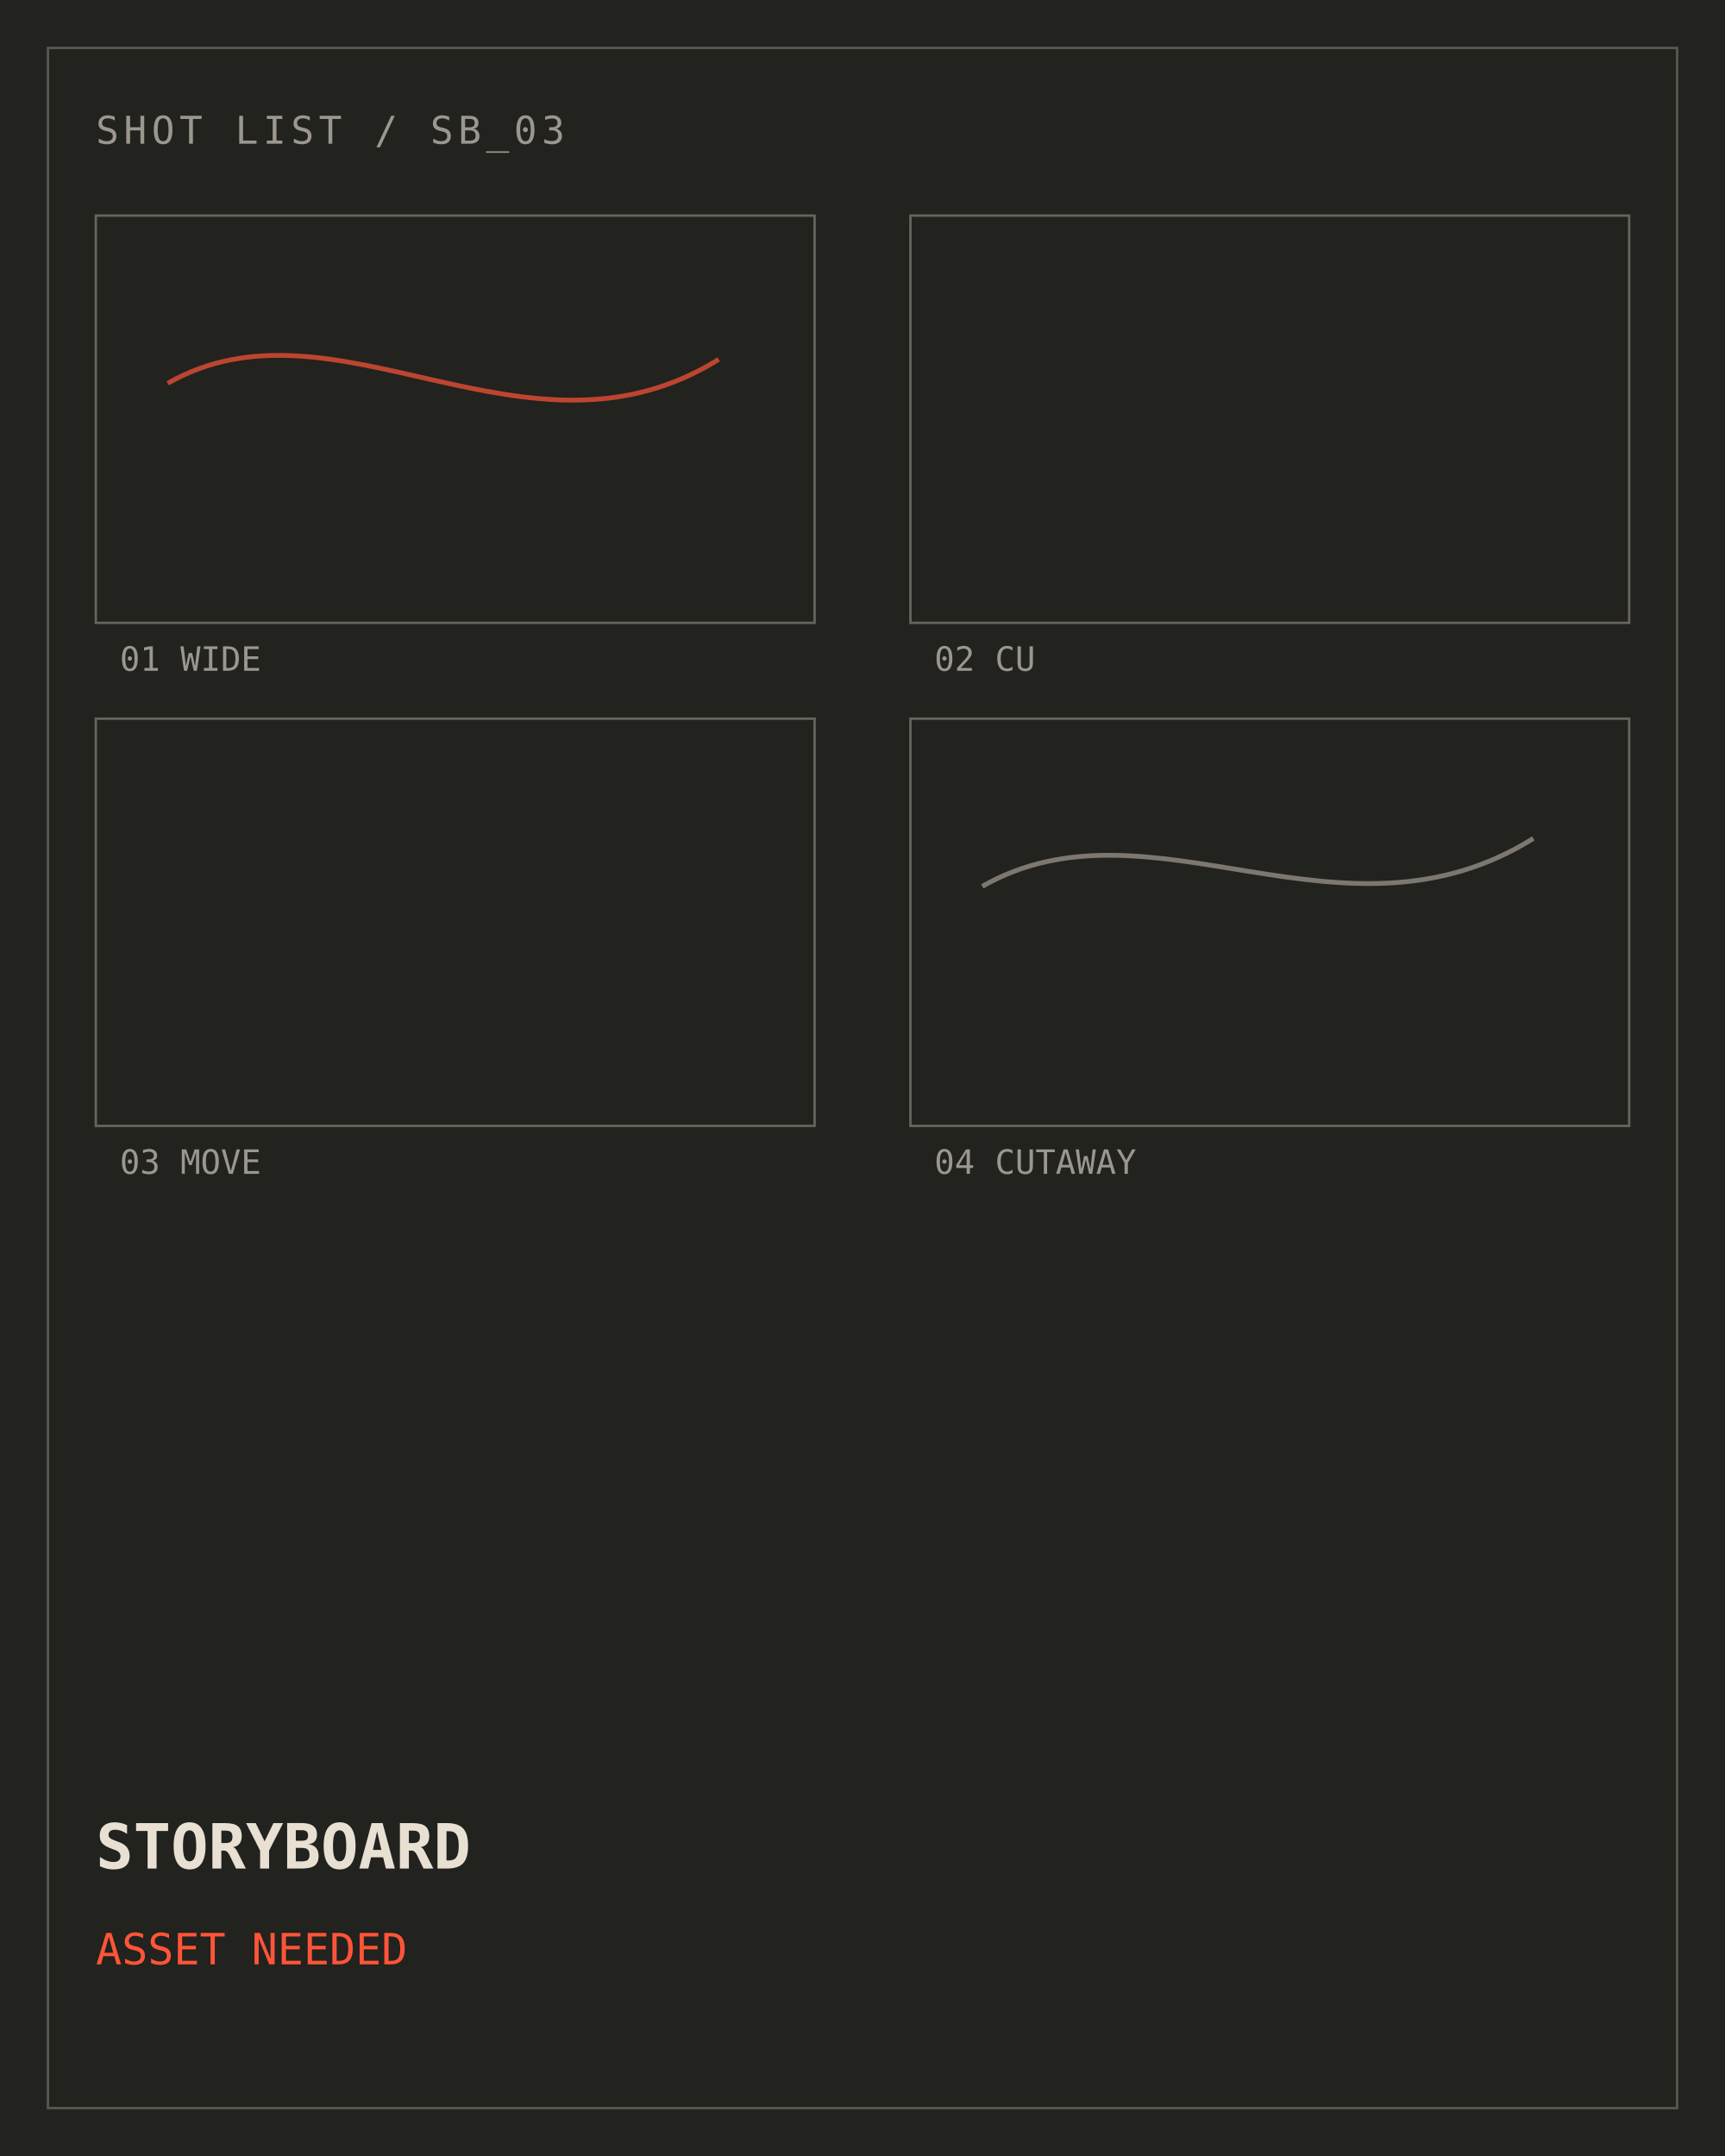
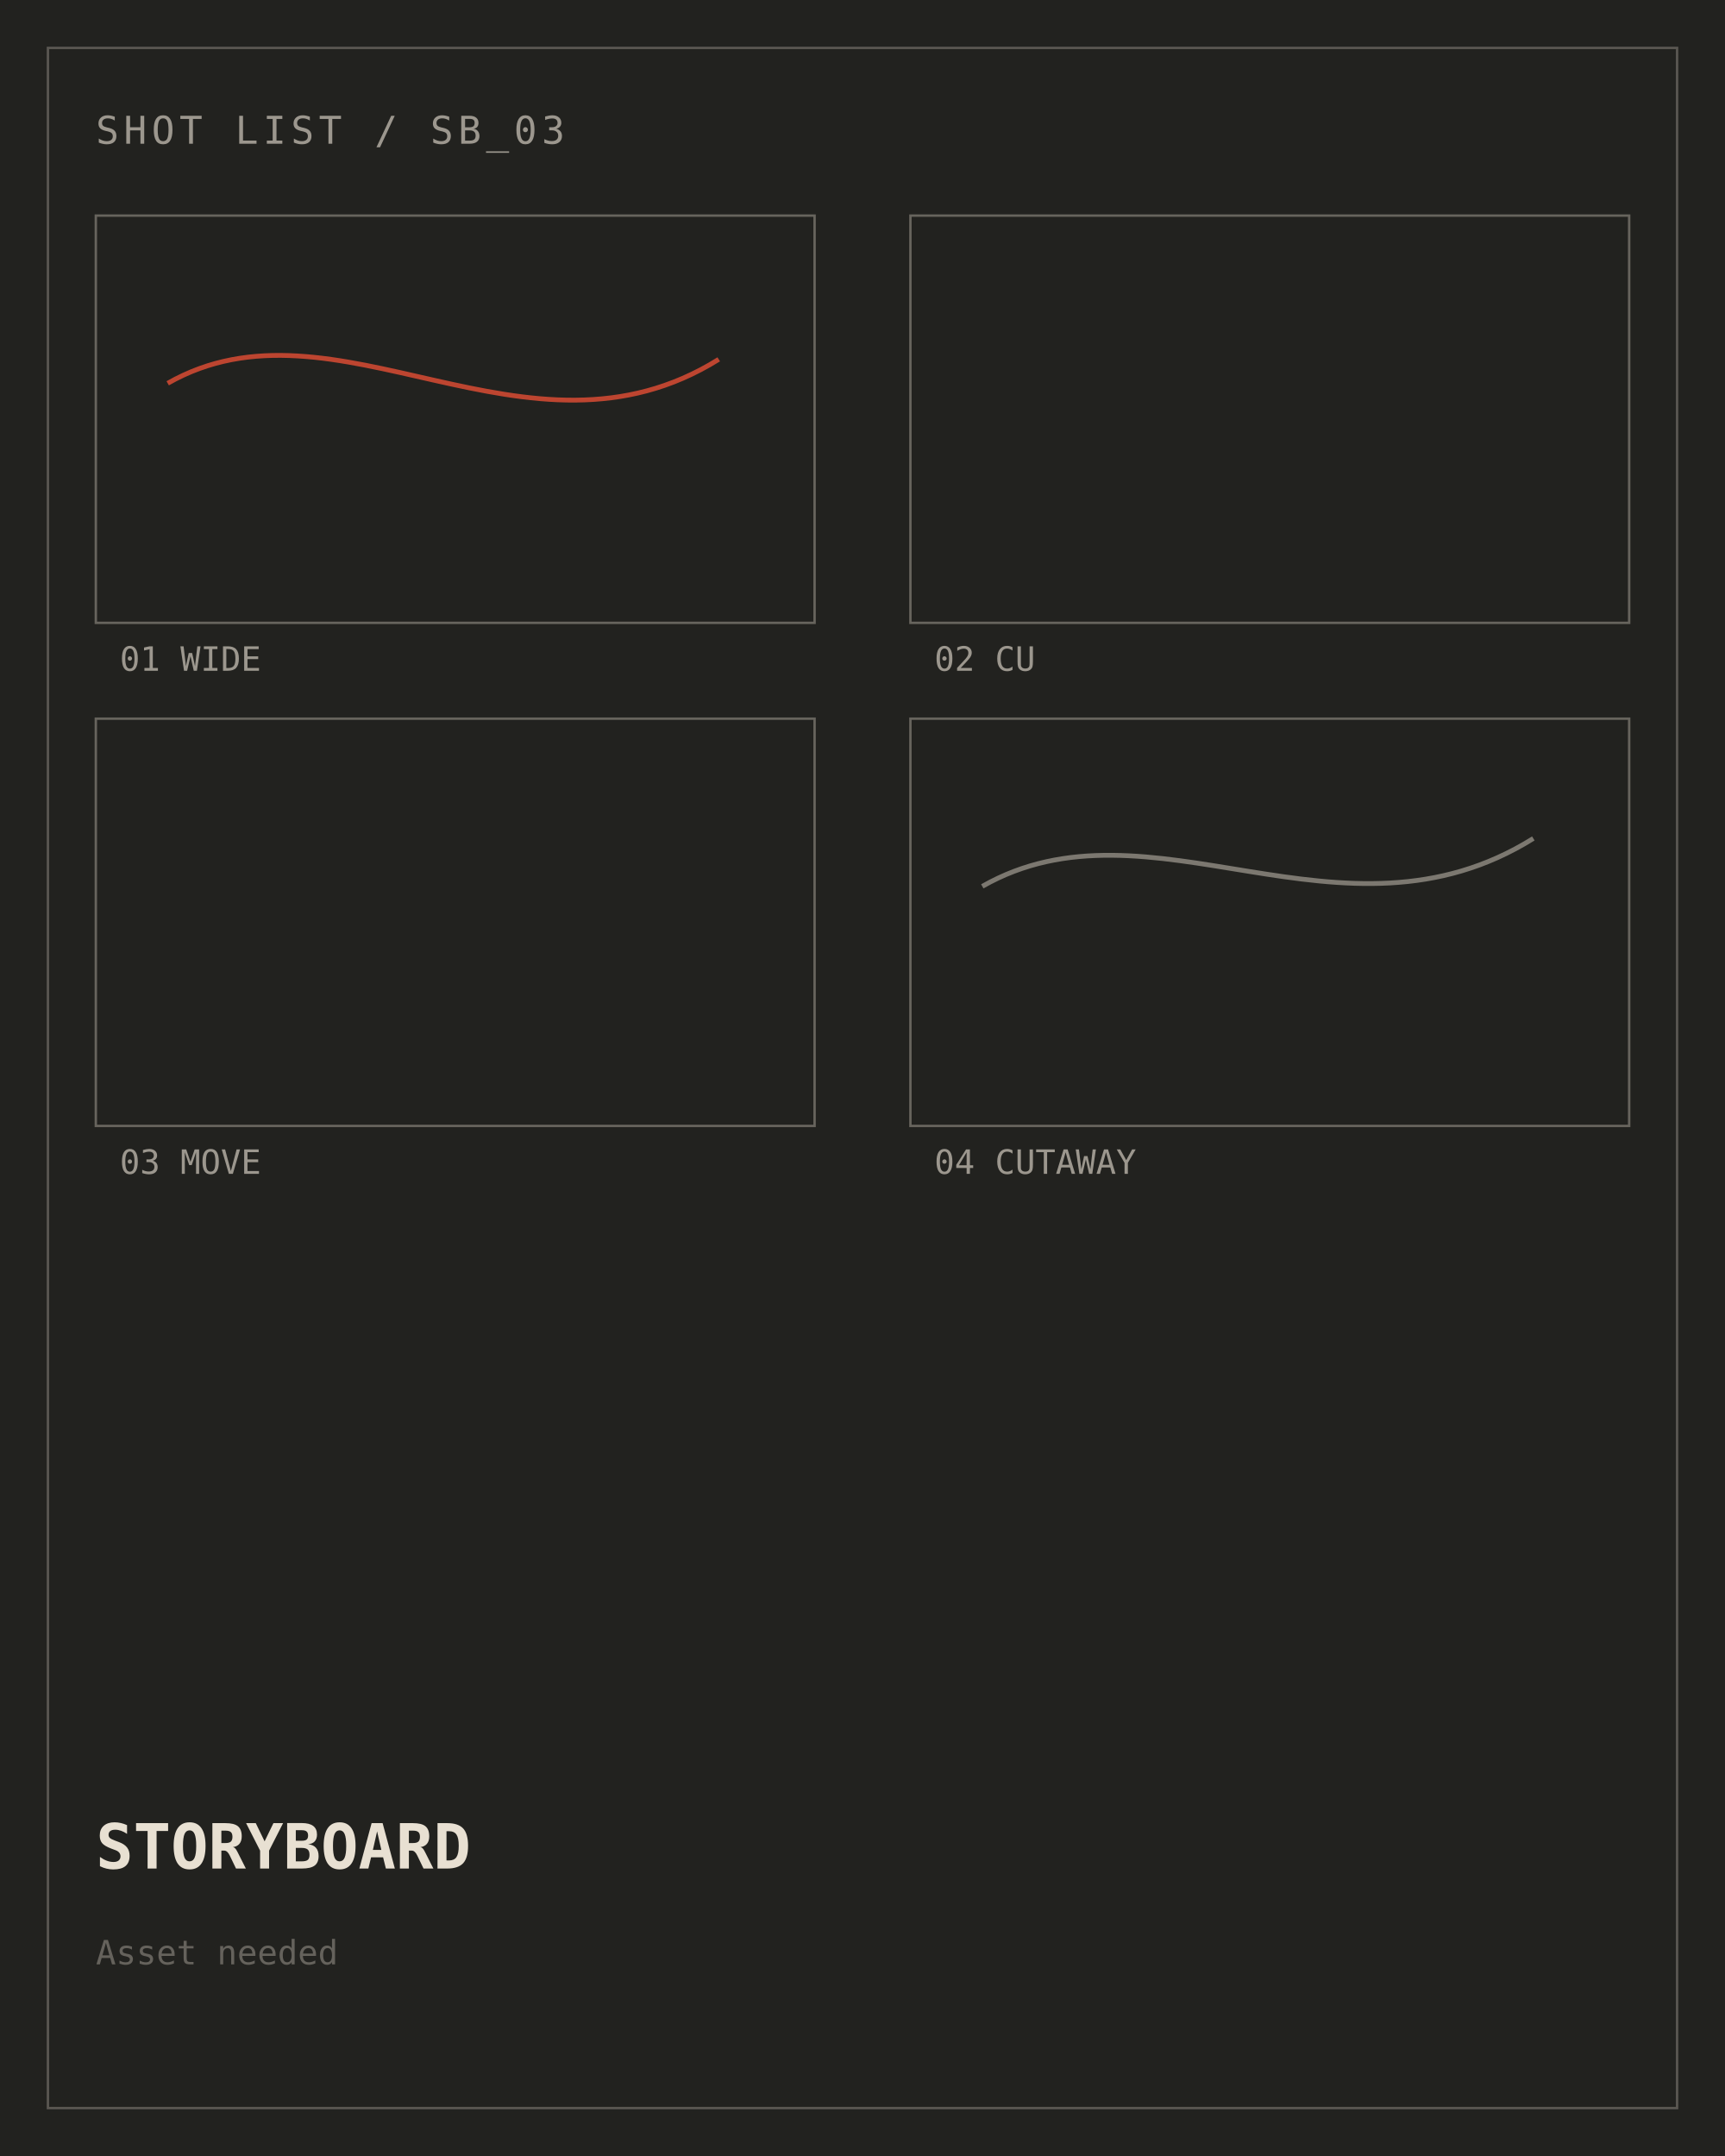
<svg xmlns="http://www.w3.org/2000/svg" width="720" height="900" viewBox="0 0 720 900" role="img" aria-label="Storyboard asset needed">
  <rect width="720" height="900" fill="#22221f" />
  <rect x="20" y="20" width="680" height="860" fill="none" stroke="#e8e0d2" stroke-opacity="0.28" />
  <text x="40" y="60" fill="#9c978e" font-family="ui-monospace, monospace" font-size="16" letter-spacing="2">SHOT LIST / SB_03</text>
  <rect x="40" y="90" width="300" height="170" fill="none" stroke="#e8e0d2" stroke-opacity="0.35" />
  <rect x="380" y="90" width="300" height="170" fill="none" stroke="#e8e0d2" stroke-opacity="0.35" />
  <rect x="40" y="300" width="300" height="170" fill="none" stroke="#e8e0d2" stroke-opacity="0.35" />
  <rect x="380" y="300" width="300" height="170" fill="none" stroke="#e8e0d2" stroke-opacity="0.35" />
  <path d="M70 160 C140 120, 220 200, 300 150" fill="none" stroke="#ff5438" stroke-width="2" opacity="0.7" />
  <path d="M410 370 C480 330, 560 400, 640 350" fill="none" stroke="#e8e0d2" stroke-width="2" opacity="0.45" />
  <text x="50" y="280" fill="#9c978e" font-family="ui-monospace, monospace" font-size="14">01 WIDE</text>
  <text x="390" y="280" fill="#9c978e" font-family="ui-monospace, monospace" font-size="14">02 CU</text>
  <text x="50" y="490" fill="#9c978e" font-family="ui-monospace, monospace" font-size="14">03 MOVE</text>
  <text x="390" y="490" fill="#9c978e" font-family="ui-monospace, monospace" font-size="14">04 CUTAWAY</text>
  <text x="40" y="780" fill="#e8e0d2" font-family="ui-monospace, monospace" font-size="26" font-weight="700">STORYBOARD</text>
-   <text x="40" y="820" fill="#ff5438" font-family="ui-monospace, monospace" font-size="18">ASSET NEEDED</text>
+   <text x="40" y="820" fill="#9c978e" font-family="ui-monospace, monospace" font-size="14" opacity="0.55">Asset needed</text>
</svg>
